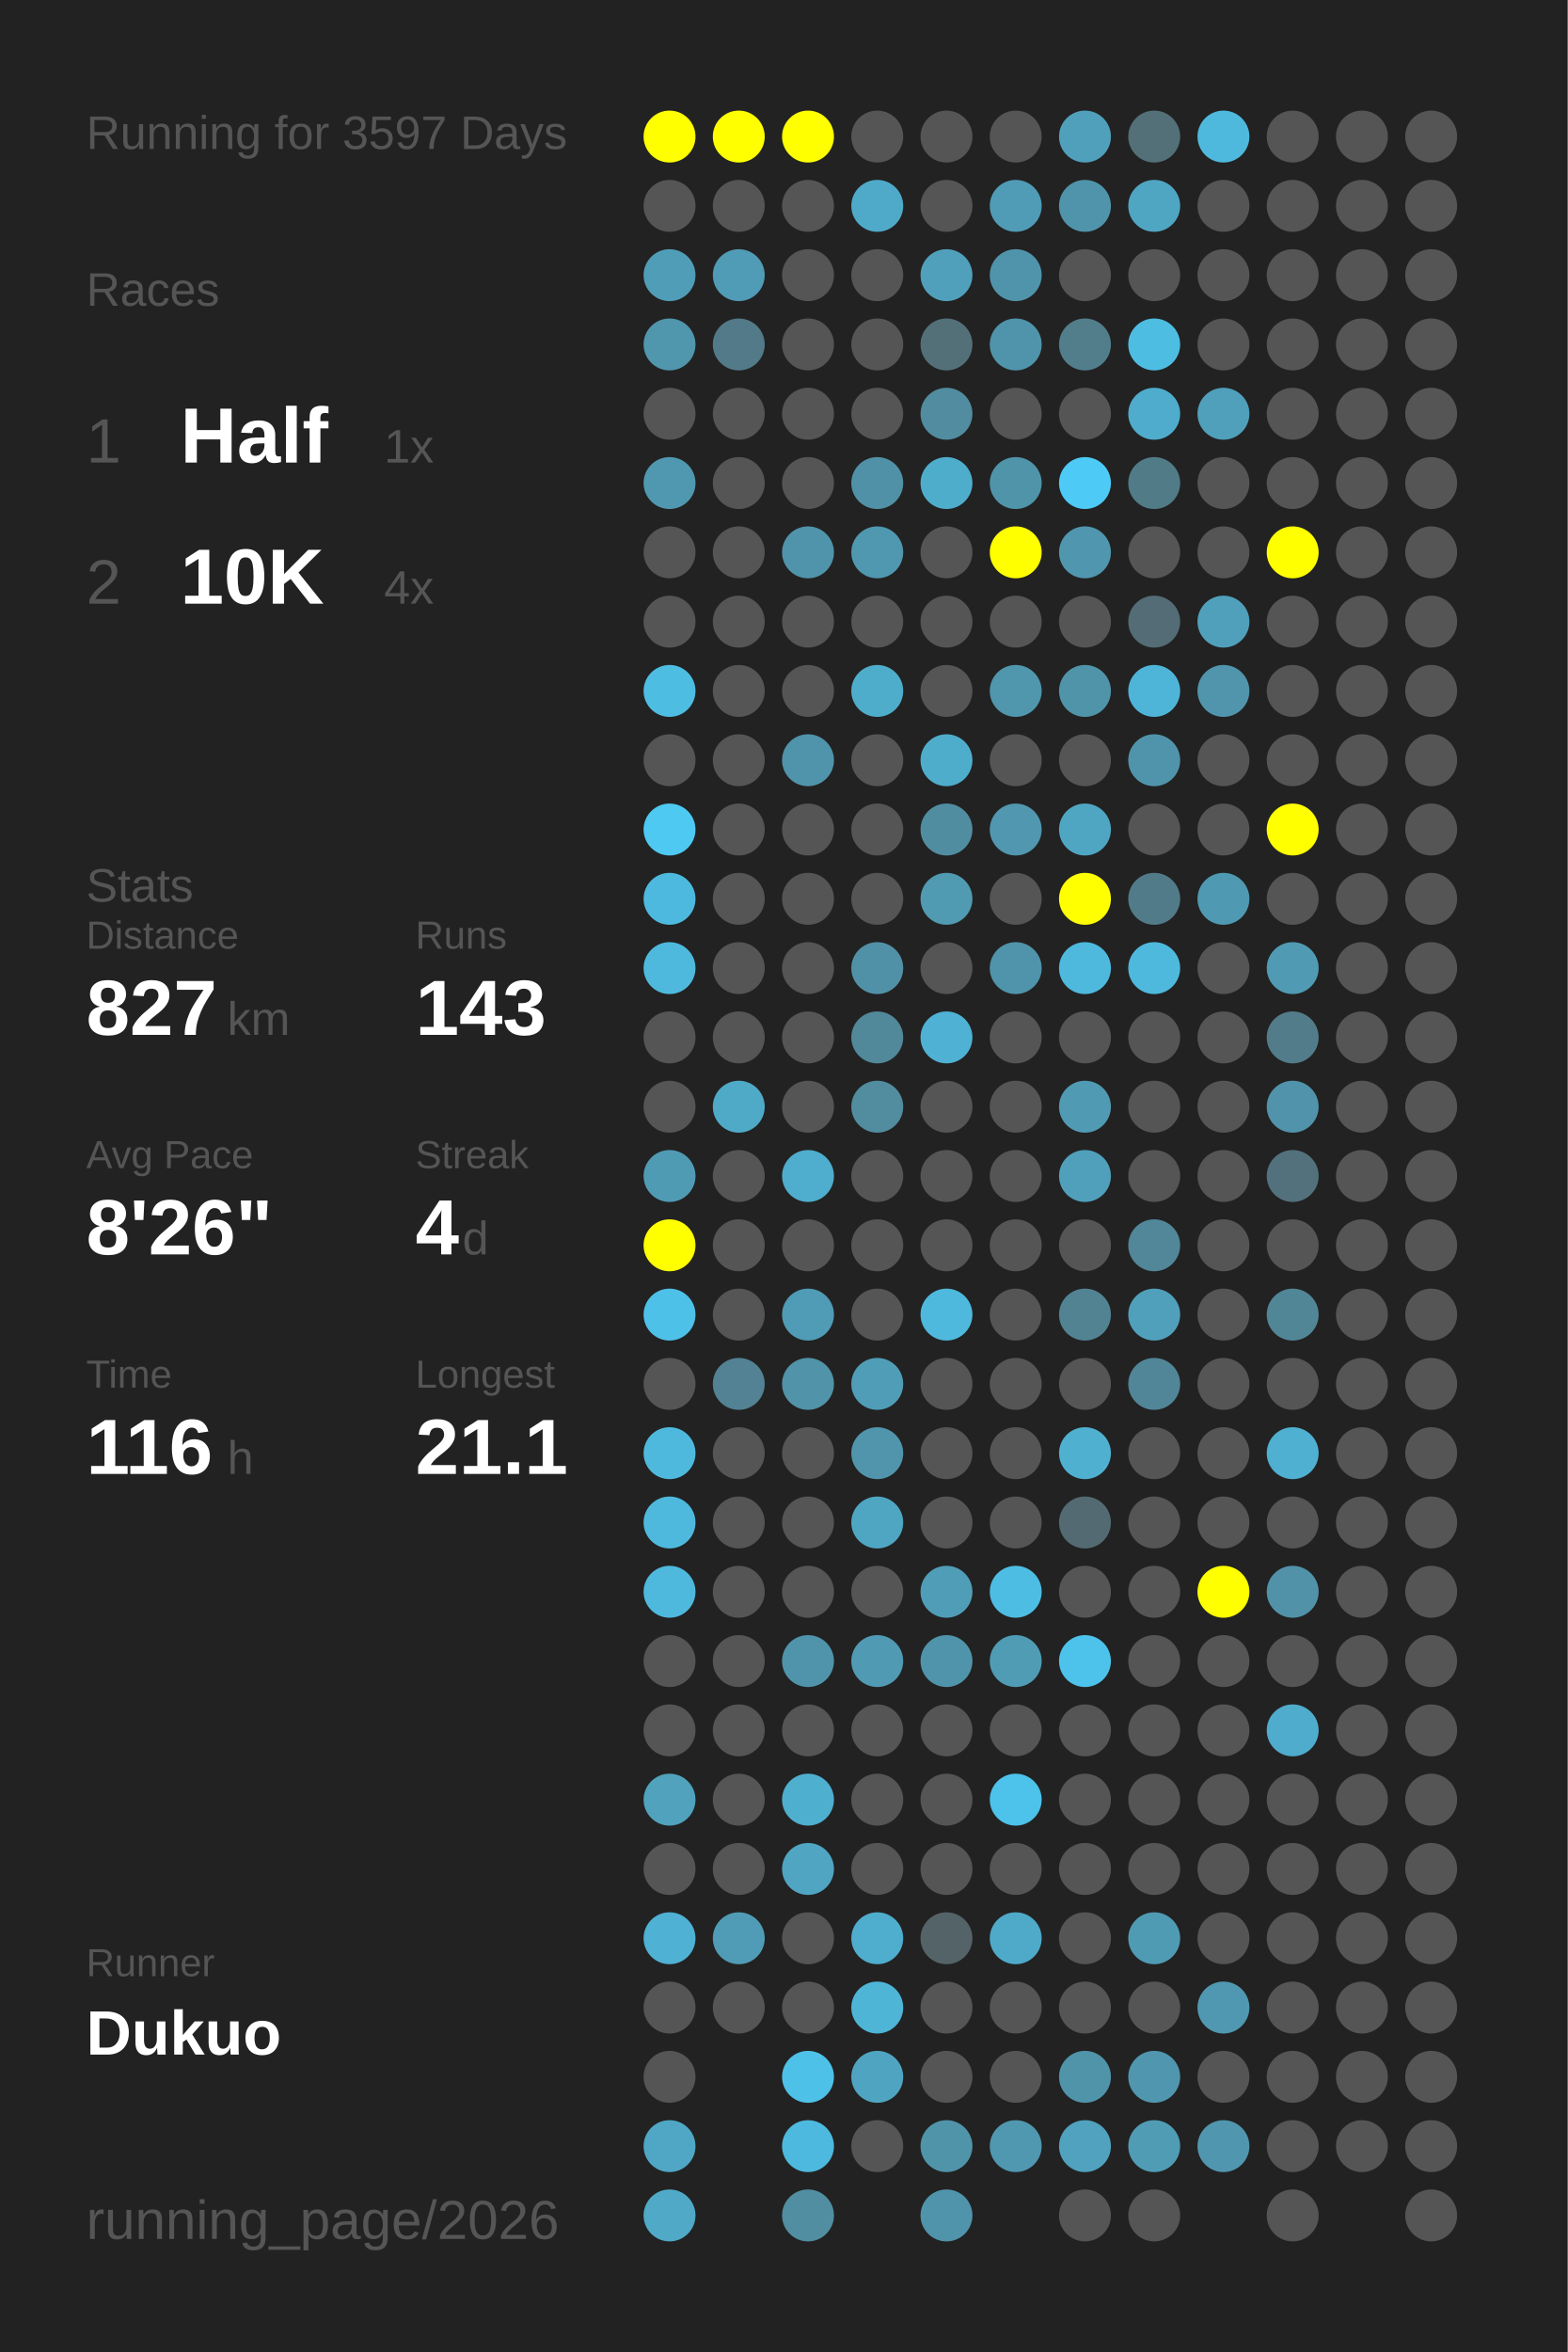
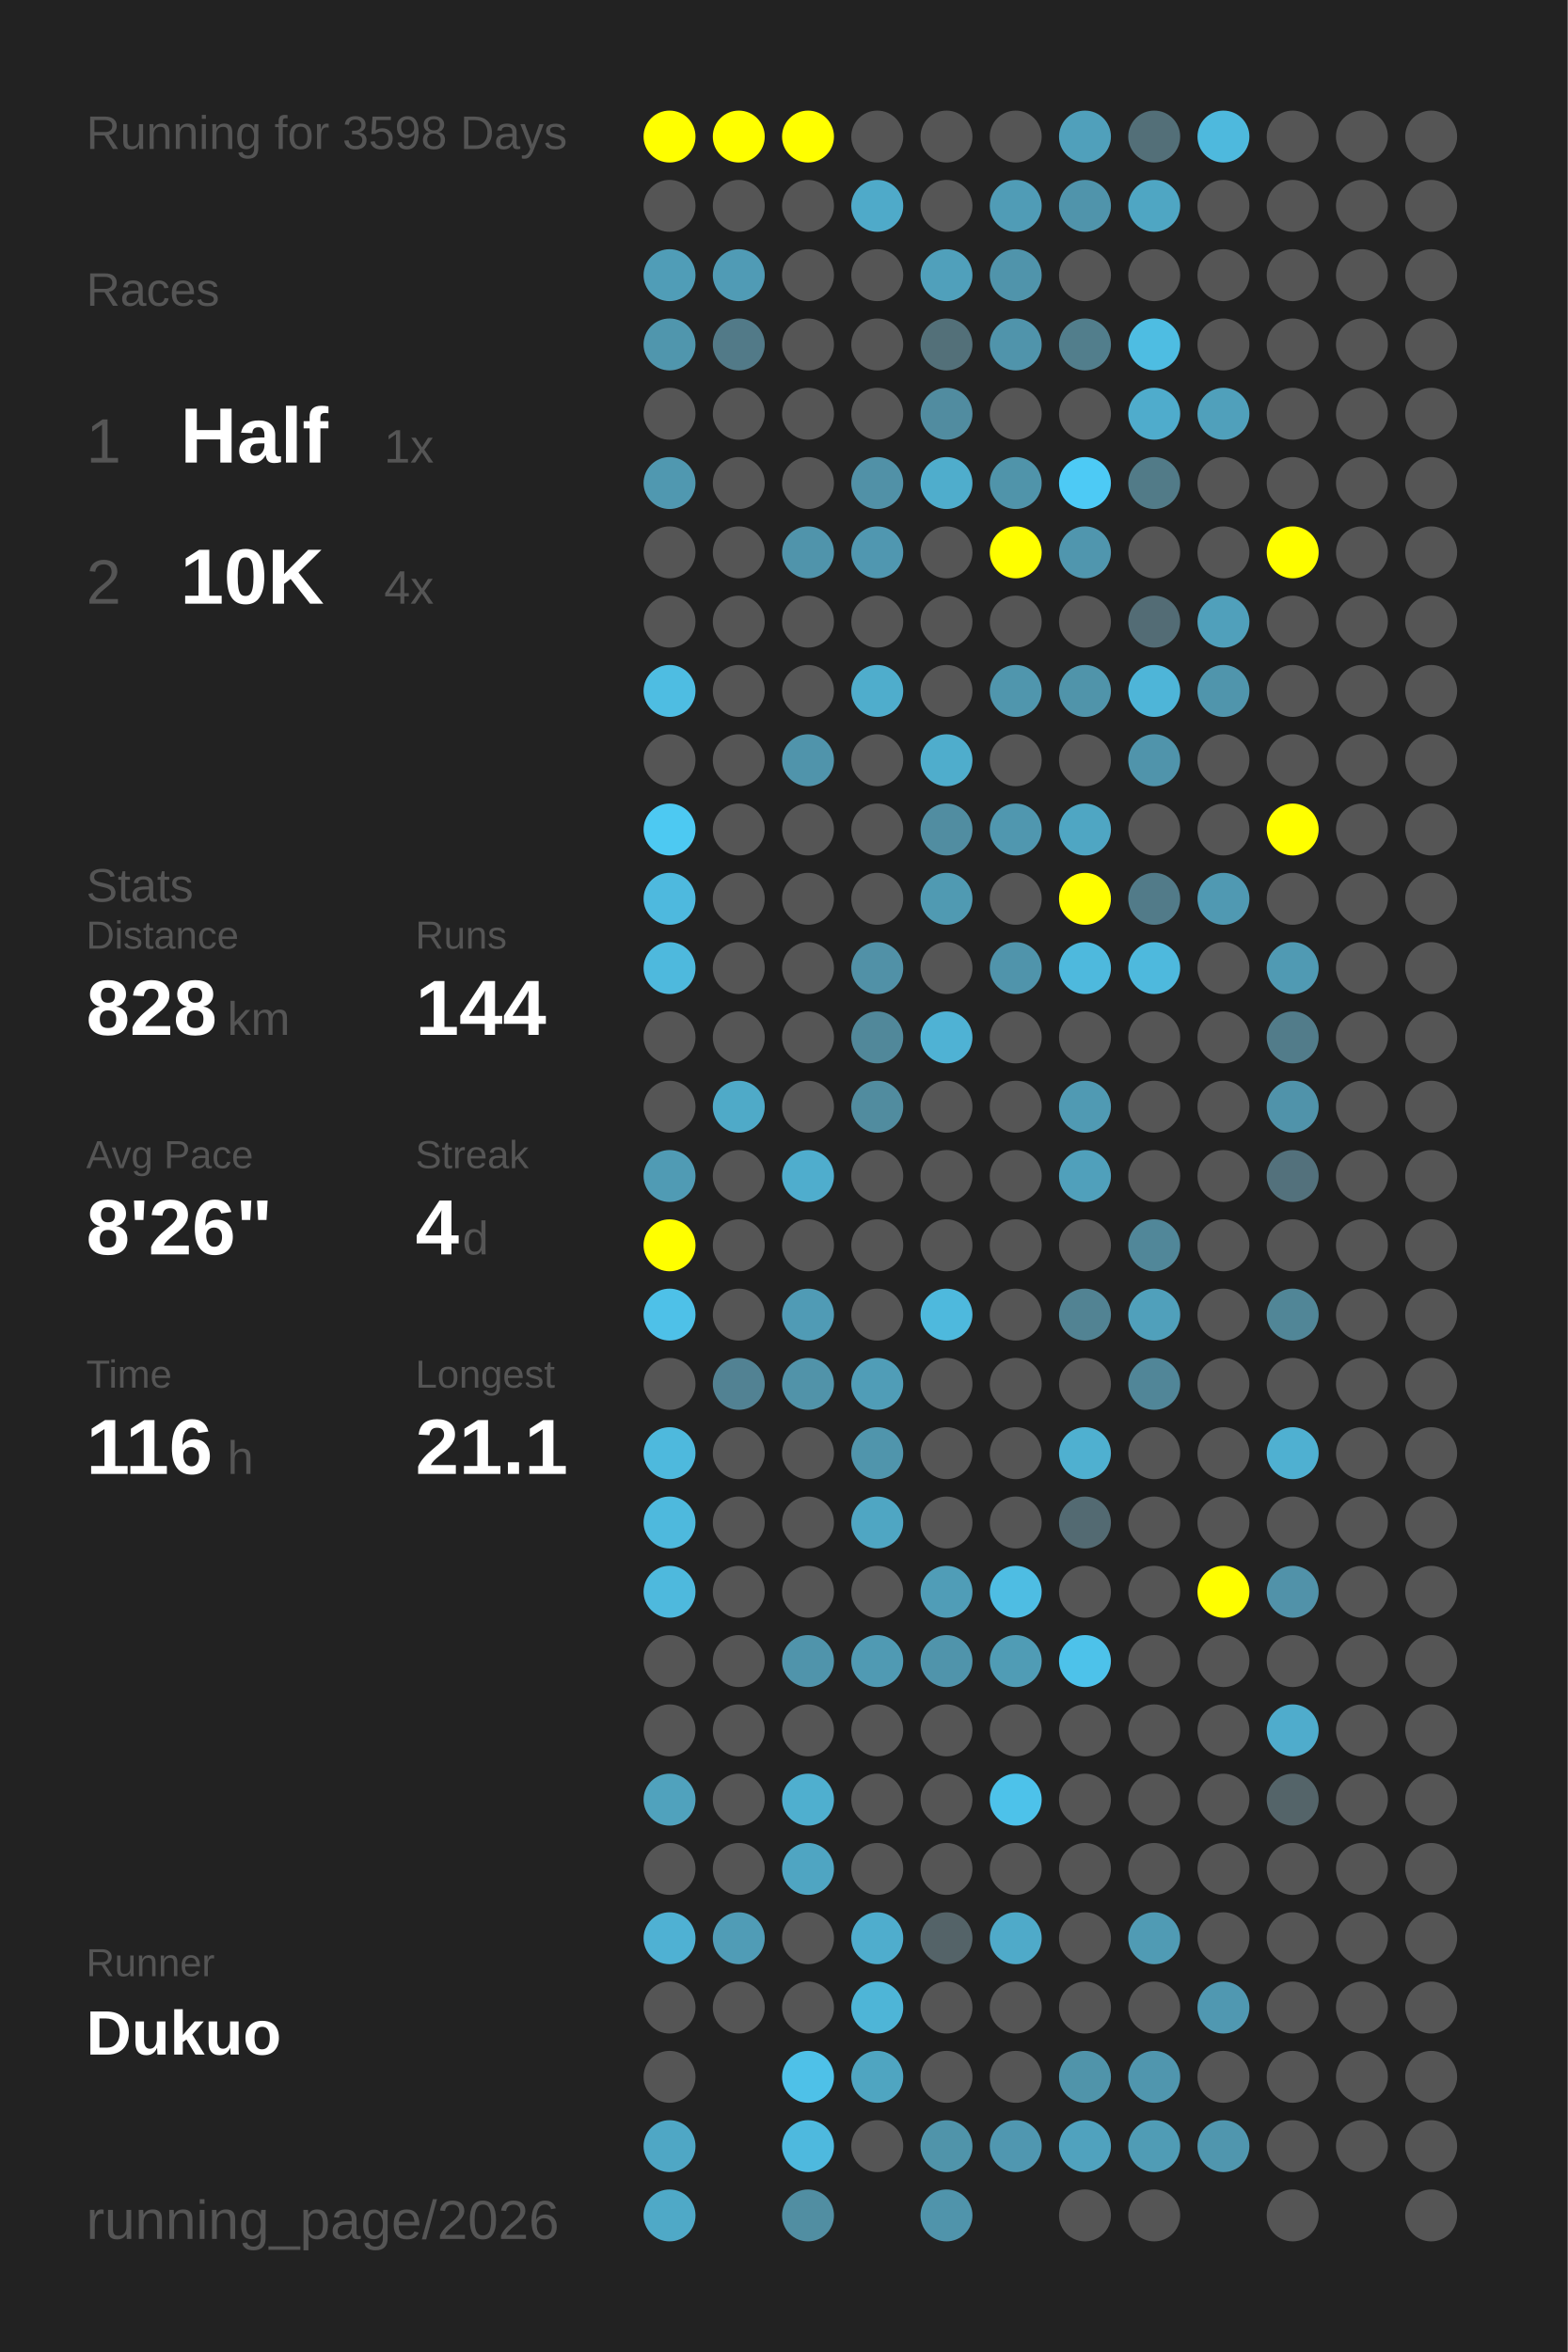
<svg xmlns="http://www.w3.org/2000/svg" baseProfile="full" height="300mm" version="1.1" viewBox="0,0,200,300" width="200mm">
  <defs />
  <rect fill="#222222" height="300" width="200" x="0" y="0" />
-   <text fill="#555555" style="font-size:6px; font-family:Arial;" x="11" y="19">Running for 3597 Days</text>
+   <text fill="#555555" style="font-size:6px; font-family:Arial;" x="11" y="19">Running for 3598 Days</text>
  <text fill="#555555" style="font-size:6px; font-family:Arial;" x="11" y="39">Races</text>
  <text fill="#555555" style="font-size:8px; font-family:Arial;" x="11" y="59">1</text>
  <text fill="#FFFFFF" style="font-size:10px; font-family:Arial; font-weight:bold;" x="23" y="59">Half</text>
  <text fill="#555555" style="font-size:6px; font-family:Arial;" x="49" y="59">1x</text>
  <text fill="#555555" style="font-size:8px; font-family:Arial;" x="11" y="77">2</text>
  <text fill="#FFFFFF" style="font-size:10px; font-family:Arial; font-weight:bold;" x="23" y="77">10K</text>
  <text fill="#555555" style="font-size:6px; font-family:Arial;" x="49" y="77">4x</text>
  <text fill="#555555" style="font-size:6px; font-family:Arial;" x="11" y="115">Stats</text>
  <text fill="#555555" style="font-size:5px; font-family:Arial;" x="11" y="121">Distance</text>
-   <text fill="#FFFFFF" style="font-size:10px; font-family:Arial; font-weight:bold;" x="11" y="132">827</text>
+   <text fill="#FFFFFF" style="font-size:10px; font-family:Arial; font-weight:bold;" x="11" y="132">828</text>
  <text fill="#555555" style="font-size:6px; font-family:Arial;" x="29" y="132">km</text>
  <text fill="#555555" style="font-size:5px; font-family:Arial;" x="53" y="121">Runs</text>
-   <text fill="#FFFFFF" style="font-size:10px; font-family:Arial; font-weight:bold;" x="53" y="132">143</text>
+   <text fill="#FFFFFF" style="font-size:10px; font-family:Arial; font-weight:bold;" x="53" y="132">144</text>
  <text fill="#555555" style="font-size:5px; font-family:Arial;" x="11" y="149">Avg Pace</text>
  <text fill="#FFFFFF" style="font-size:10px; font-family:Arial; font-weight:bold;" x="11" y="160">8'26"</text>
  <text fill="#555555" style="font-size:5px; font-family:Arial;" x="53" y="149">Streak</text>
  <text fill="#FFFFFF" style="font-size:10px; font-family:Arial; font-weight:bold;" x="53" y="160">4</text>
  <text fill="#555555" style="font-size:6px; font-family:Arial;" x="59" y="160">d</text>
  <text fill="#555555" style="font-size:5px; font-family:Arial;" x="11" y="177">Time</text>
  <text fill="#FFFFFF" style="font-size:10px; font-family:Arial; font-weight:bold;" x="11" y="188">116</text>
  <text fill="#555555" style="font-size:6px; font-family:Arial;" x="29" y="188">h</text>
  <text fill="#555555" style="font-size:5px; font-family:Arial;" x="53" y="177">Longest</text>
  <text fill="#FFFFFF" style="font-size:10px; font-family:Arial; font-weight:bold;" x="53" y="188">21.1</text>
  <text fill="#555555" style="font-size:5px; font-family:Arial;" x="11" y="252.065">Runner</text>
  <text fill="#FFFFFF" style="font-size:8px; font-family:Arial; font-weight:bold;" x="11" y="262.065">Dukuo</text>
  <text fill="#555555" style="font-size:7px; font-family:Arial;" x="11" y="285.581">running_page/2026</text>
  <circle cx="85.417" cy="17.419" fill="#FFFF00" r="3.312" />
  <circle cx="85.417" cy="26.258" fill="#555555" r="3.312" />
  <circle cx="85.417" cy="35.097" fill="#509db7" r="3.312" />
  <circle cx="85.417" cy="43.935" fill="#5096ad" r="3.312" />
  <circle cx="85.417" cy="52.774" fill="#555555" r="3.312" />
  <circle cx="85.417" cy="61.613" fill="#5098b0" r="3.312" />
  <circle cx="85.417" cy="70.452" fill="#555555" r="3.312" />
  <circle cx="85.417" cy="79.29" fill="#555555" r="3.312" />
  <circle cx="85.417" cy="88.129" fill="#4ebde2" r="3.312" />
  <circle cx="85.417" cy="96.968" fill="#555555" r="3.312" />
  <circle cx="85.417" cy="105.806" fill="#4dc9f2" r="3.312" />
  <circle cx="85.417" cy="114.645" fill="#4eb9de" r="3.312" />
  <circle cx="85.417" cy="123.484" fill="#4eb9dd" r="3.312" />
  <circle cx="85.417" cy="132.323" fill="#555555" r="3.312" />
  <circle cx="85.417" cy="141.161" fill="#555555" r="3.312" />
  <circle cx="85.417" cy="150" fill="#509bb4" r="3.312" />
  <circle cx="85.417" cy="158.839" fill="#FFFF00" r="3.312" />
  <circle cx="85.417" cy="167.677" fill="#4ec1e8" r="3.312" />
  <circle cx="85.417" cy="176.516" fill="#555555" r="3.312" />
  <circle cx="85.417" cy="185.355" fill="#4eb9dd" r="3.312" />
  <circle cx="85.417" cy="194.194" fill="#4eb9dd" r="3.312" />
  <circle cx="85.417" cy="203.032" fill="#4eb9dd" r="3.312" />
  <circle cx="85.417" cy="211.871" fill="#555555" r="3.312" />
  <circle cx="85.417" cy="220.71" fill="#555555" r="3.312" />
  <circle cx="85.417" cy="229.548" fill="#50a2bd" r="3.312" />
  <circle cx="85.417" cy="238.387" fill="#555555" r="3.312" />
  <circle cx="85.417" cy="247.226" fill="#4fb1d3" r="3.312" />
  <circle cx="85.417" cy="256.065" fill="#555555" r="3.312" />
  <circle cx="85.417" cy="264.903" fill="#555555" r="3.312" />
  <circle cx="85.417" cy="273.742" fill="#4fa7c5" r="3.312" />
  <circle cx="85.417" cy="282.581" fill="#4fa9c7" r="3.312" />
  <circle cx="94.25" cy="17.419" fill="#FFFF00" r="3.312" />
  <circle cx="94.25" cy="26.258" fill="#555555" r="3.312" />
  <circle cx="94.25" cy="35.097" fill="#509bb5" r="3.312" />
  <circle cx="94.25" cy="43.935" fill="#527a88" r="3.312" />
  <circle cx="94.25" cy="52.774" fill="#555555" r="3.312" />
  <circle cx="94.25" cy="61.613" fill="#555555" r="3.312" />
  <circle cx="94.25" cy="70.452" fill="#555555" r="3.312" />
  <circle cx="94.25" cy="79.29" fill="#555555" r="3.312" />
  <circle cx="94.25" cy="88.129" fill="#555555" r="3.312" />
  <circle cx="94.25" cy="96.968" fill="#555555" r="3.312" />
  <circle cx="94.25" cy="105.806" fill="#555555" r="3.312" />
  <circle cx="94.25" cy="114.645" fill="#555555" r="3.312" />
  <circle cx="94.25" cy="123.484" fill="#555555" r="3.312" />
  <circle cx="94.25" cy="132.323" fill="#555555" r="3.312" />
  <circle cx="94.25" cy="141.161" fill="#4faac8" r="3.312" />
  <circle cx="94.25" cy="150" fill="#555555" r="3.312" />
  <circle cx="94.25" cy="158.839" fill="#555555" r="3.312" />
  <circle cx="94.25" cy="167.677" fill="#555555" r="3.312" />
  <circle cx="94.25" cy="176.516" fill="#528293" r="3.312" />
  <circle cx="94.25" cy="185.355" fill="#555555" r="3.312" />
  <circle cx="94.25" cy="194.194" fill="#555555" r="3.312" />
  <circle cx="94.25" cy="203.032" fill="#555555" r="3.312" />
  <circle cx="94.25" cy="211.871" fill="#555555" r="3.312" />
  <circle cx="94.25" cy="220.71" fill="#555555" r="3.312" />
  <circle cx="94.25" cy="229.548" fill="#555555" r="3.312" />
  <circle cx="94.25" cy="238.387" fill="#555555" r="3.312" />
  <circle cx="94.25" cy="247.226" fill="#509cb6" r="3.312" />
  <circle cx="94.25" cy="256.065" fill="#555555" r="3.312" />
  <circle cx="103.083" cy="17.419" fill="#FFFF00" r="3.312" />
  <circle cx="103.083" cy="26.258" fill="#555555" r="3.312" />
  <circle cx="103.083" cy="35.097" fill="#555555" r="3.312" />
  <circle cx="103.083" cy="43.935" fill="#555555" r="3.312" />
  <circle cx="103.083" cy="52.774" fill="#555555" r="3.312" />
  <circle cx="103.083" cy="61.613" fill="#555555" r="3.312" />
  <circle cx="103.083" cy="70.452" fill="#5094ab" r="3.312" />
  <circle cx="103.083" cy="79.29" fill="#555555" r="3.312" />
  <circle cx="103.083" cy="88.129" fill="#555555" r="3.312" />
  <circle cx="103.083" cy="96.968" fill="#5094ab" r="3.312" />
  <circle cx="103.083" cy="105.806" fill="#555555" r="3.312" />
  <circle cx="103.083" cy="114.645" fill="#555555" r="3.312" />
  <circle cx="103.083" cy="123.484" fill="#555555" r="3.312" />
  <circle cx="103.083" cy="132.323" fill="#555555" r="3.312" />
  <circle cx="103.083" cy="141.161" fill="#555555" r="3.312" />
  <circle cx="103.083" cy="150" fill="#4fadcd" r="3.312" />
  <circle cx="103.083" cy="158.839" fill="#555555" r="3.312" />
  <circle cx="103.083" cy="167.677" fill="#509bb5" r="3.312" />
  <circle cx="103.083" cy="176.516" fill="#5193a9" r="3.312" />
  <circle cx="103.083" cy="185.355" fill="#555555" r="3.312" />
  <circle cx="103.083" cy="194.194" fill="#555555" r="3.312" />
  <circle cx="103.083" cy="203.032" fill="#555555" r="3.312" />
  <circle cx="103.083" cy="211.871" fill="#5094ab" r="3.312" />
  <circle cx="103.083" cy="220.71" fill="#555555" r="3.312" />
  <circle cx="103.083" cy="229.548" fill="#4fafcf" r="3.312" />
  <circle cx="103.083" cy="238.387" fill="#4fa5c2" r="3.312" />
  <circle cx="103.083" cy="247.226" fill="#555555" r="3.312" />
  <circle cx="103.083" cy="256.065" fill="#555555" r="3.312" />
  <circle cx="103.083" cy="264.903" fill="#4ec1e8" r="3.312" />
  <circle cx="103.083" cy="273.742" fill="#4eb9de" r="3.312" />
  <circle cx="103.083" cy="282.581" fill="#518ea2" r="3.312" />
  <circle cx="111.917" cy="17.419" fill="#555555" r="3.312" />
  <circle cx="111.917" cy="26.258" fill="#4faac9" r="3.312" />
  <circle cx="111.917" cy="35.097" fill="#555555" r="3.312" />
  <circle cx="111.917" cy="43.935" fill="#555555" r="3.312" />
  <circle cx="111.917" cy="52.774" fill="#555555" r="3.312" />
  <circle cx="111.917" cy="61.613" fill="#5191a7" r="3.312" />
  <circle cx="111.917" cy="70.452" fill="#5097b0" r="3.312" />
  <circle cx="111.917" cy="79.29" fill="#555555" r="3.312" />
  <circle cx="111.917" cy="88.129" fill="#4fadcc" r="3.312" />
  <circle cx="111.917" cy="96.968" fill="#555555" r="3.312" />
  <circle cx="111.917" cy="105.806" fill="#555555" r="3.312" />
  <circle cx="111.917" cy="114.645" fill="#555555" r="3.312" />
  <circle cx="111.917" cy="123.484" fill="#5191a7" r="3.312" />
  <circle cx="111.917" cy="132.323" fill="#51889a" r="3.312" />
  <circle cx="111.917" cy="141.161" fill="#518c9f" r="3.312" />
  <circle cx="111.917" cy="150" fill="#555555" r="3.312" />
  <circle cx="111.917" cy="158.839" fill="#555555" r="3.312" />
  <circle cx="111.917" cy="167.677" fill="#555555" r="3.312" />
  <circle cx="111.917" cy="176.516" fill="#509db7" r="3.312" />
  <circle cx="111.917" cy="185.355" fill="#5095ac" r="3.312" />
  <circle cx="111.917" cy="194.194" fill="#4fa6c3" r="3.312" />
  <circle cx="111.917" cy="203.032" fill="#555555" r="3.312" />
  <circle cx="111.917" cy="211.871" fill="#509ab3" r="3.312" />
  <circle cx="111.917" cy="220.71" fill="#555555" r="3.312" />
  <circle cx="111.917" cy="229.548" fill="#555555" r="3.312" />
  <circle cx="111.917" cy="238.387" fill="#555555" r="3.312" />
  <circle cx="111.917" cy="247.226" fill="#4fadcd" r="3.312" />
  <circle cx="111.917" cy="256.065" fill="#4eb5d7" r="3.312" />
  <circle cx="111.917" cy="264.903" fill="#4fa5c1" r="3.312" />
  <circle cx="111.917" cy="273.742" fill="#555555" r="3.312" />
  <circle cx="120.75" cy="17.419" fill="#555555" r="3.312" />
  <circle cx="120.75" cy="26.258" fill="#555555" r="3.312" />
  <circle cx="120.75" cy="35.097" fill="#50a0bb" r="3.312" />
  <circle cx="120.75" cy="43.935" fill="#537079" r="3.312" />
  <circle cx="120.75" cy="52.774" fill="#518ca0" r="3.312" />
  <circle cx="120.75" cy="61.613" fill="#4fadcc" r="3.312" />
  <circle cx="120.75" cy="70.452" fill="#555555" r="3.312" />
  <circle cx="120.75" cy="79.29" fill="#555555" r="3.312" />
  <circle cx="120.75" cy="88.129" fill="#555555" r="3.312" />
  <circle cx="120.75" cy="96.968" fill="#4fadcc" r="3.312" />
  <circle cx="120.75" cy="105.806" fill="#518da1" r="3.312" />
  <circle cx="120.75" cy="114.645" fill="#509ab2" r="3.312" />
  <circle cx="120.75" cy="123.484" fill="#555555" r="3.312" />
  <circle cx="120.75" cy="132.323" fill="#4fb2d4" r="3.312" />
  <circle cx="120.75" cy="141.161" fill="#555555" r="3.312" />
  <circle cx="120.75" cy="150" fill="#555555" r="3.312" />
  <circle cx="120.75" cy="158.839" fill="#555555" r="3.312" />
  <circle cx="120.75" cy="167.677" fill="#4eb9dd" r="3.312" />
  <circle cx="120.75" cy="176.516" fill="#555555" r="3.312" />
  <circle cx="120.75" cy="185.355" fill="#555555" r="3.312" />
  <circle cx="120.75" cy="194.194" fill="#555555" r="3.312" />
  <circle cx="120.75" cy="203.032" fill="#509db7" r="3.312" />
  <circle cx="120.75" cy="211.871" fill="#5094ab" r="3.312" />
  <circle cx="120.75" cy="220.71" fill="#555555" r="3.312" />
  <circle cx="120.75" cy="229.548" fill="#555555" r="3.312" />
  <circle cx="120.75" cy="238.387" fill="#555555" r="3.312" />
  <circle cx="120.75" cy="247.226" fill="#546368" r="3.312" />
  <circle cx="120.75" cy="256.065" fill="#555555" r="3.312" />
  <circle cx="120.75" cy="264.903" fill="#555555" r="3.312" />
  <circle cx="120.75" cy="273.742" fill="#5094aa" r="3.312" />
  <circle cx="120.75" cy="282.581" fill="#5094ab" r="3.312" />
  <circle cx="129.583" cy="17.419" fill="#555555" r="3.312" />
  <circle cx="129.583" cy="26.258" fill="#509cb6" r="3.312" />
  <circle cx="129.583" cy="35.097" fill="#5094ab" r="3.312" />
  <circle cx="129.583" cy="43.935" fill="#5094ab" r="3.312" />
  <circle cx="129.583" cy="52.774" fill="#555555" r="3.312" />
  <circle cx="129.583" cy="61.613" fill="#5094aa" r="3.312" />
  <circle cx="129.583" cy="70.452" fill="#FFFF00" r="3.312" />
  <circle cx="129.583" cy="79.29" fill="#555555" r="3.312" />
  <circle cx="129.583" cy="88.129" fill="#5096ad" r="3.312" />
  <circle cx="129.583" cy="96.968" fill="#555555" r="3.312" />
  <circle cx="129.583" cy="105.806" fill="#5097af" r="3.312" />
  <circle cx="129.583" cy="114.645" fill="#555555" r="3.312" />
  <circle cx="129.583" cy="123.484" fill="#5094ab" r="3.312" />
  <circle cx="129.583" cy="132.323" fill="#555555" r="3.312" />
  <circle cx="129.583" cy="141.161" fill="#555555" r="3.312" />
  <circle cx="129.583" cy="150" fill="#555555" r="3.312" />
  <circle cx="129.583" cy="158.839" fill="#555555" r="3.312" />
  <circle cx="129.583" cy="167.677" fill="#555555" r="3.312" />
  <circle cx="129.583" cy="176.516" fill="#555555" r="3.312" />
  <circle cx="129.583" cy="185.355" fill="#555555" r="3.312" />
  <circle cx="129.583" cy="194.194" fill="#555555" r="3.312" />
  <circle cx="129.583" cy="203.032" fill="#4ebde3" r="3.312" />
  <circle cx="129.583" cy="211.871" fill="#509cb5" r="3.312" />
  <circle cx="129.583" cy="220.71" fill="#555555" r="3.312" />
  <circle cx="129.583" cy="229.548" fill="#4dc2ea" r="3.312" />
  <circle cx="129.583" cy="238.387" fill="#555555" r="3.312" />
  <circle cx="129.583" cy="247.226" fill="#4faac9" r="3.312" />
  <circle cx="129.583" cy="256.065" fill="#555555" r="3.312" />
  <circle cx="129.583" cy="264.903" fill="#555555" r="3.312" />
  <circle cx="129.583" cy="273.742" fill="#5097b0" r="3.312" />
  <circle cx="138.417" cy="17.419" fill="#50a0bb" r="3.312" />
  <circle cx="138.417" cy="26.258" fill="#5094ab" r="3.312" />
  <circle cx="138.417" cy="35.097" fill="#555555" r="3.312" />
  <circle cx="138.417" cy="43.935" fill="#527e8c" r="3.312" />
  <circle cx="138.417" cy="52.774" fill="#555555" r="3.312" />
  <circle cx="138.417" cy="61.613" fill="#4dcaf5" r="3.312" />
  <circle cx="138.417" cy="70.452" fill="#5096ae" r="3.312" />
  <circle cx="138.417" cy="79.29" fill="#555555" r="3.312" />
  <circle cx="138.417" cy="88.129" fill="#5094aa" r="3.312" />
  <circle cx="138.417" cy="96.968" fill="#555555" r="3.312" />
  <circle cx="138.417" cy="105.806" fill="#4fa6c3" r="3.312" />
  <circle cx="138.417" cy="114.645" fill="#FFFF00" r="3.312" />
  <circle cx="138.417" cy="123.484" fill="#4eb9dd" r="3.312" />
  <circle cx="138.417" cy="132.323" fill="#555555" r="3.312" />
  <circle cx="138.417" cy="141.161" fill="#509ab3" r="3.312" />
  <circle cx="138.417" cy="150" fill="#50a0bb" r="3.312" />
  <circle cx="138.417" cy="158.839" fill="#555555" r="3.312" />
  <circle cx="138.417" cy="167.677" fill="#528393" r="3.312" />
  <circle cx="138.417" cy="176.516" fill="#555555" r="3.312" />
  <circle cx="138.417" cy="185.355" fill="#4fb0d0" r="3.312" />
  <circle cx="138.417" cy="194.194" fill="#536a72" r="3.312" />
  <circle cx="138.417" cy="203.032" fill="#555555" r="3.312" />
  <circle cx="138.417" cy="211.871" fill="#4dc2ea" r="3.312" />
  <circle cx="138.417" cy="220.71" fill="#555555" r="3.312" />
  <circle cx="138.417" cy="229.548" fill="#555555" r="3.312" />
  <circle cx="138.417" cy="238.387" fill="#555555" r="3.312" />
  <circle cx="138.417" cy="247.226" fill="#555555" r="3.312" />
  <circle cx="138.417" cy="256.065" fill="#555555" r="3.312" />
  <circle cx="138.417" cy="264.903" fill="#5094aa" r="3.312" />
  <circle cx="138.417" cy="273.742" fill="#50a2be" r="3.312" />
  <circle cx="138.417" cy="282.581" fill="#555555" r="3.312" />
  <circle cx="147.25" cy="17.419" fill="#536f78" r="3.312" />
  <circle cx="147.25" cy="26.258" fill="#4fa6c3" r="3.312" />
  <circle cx="147.25" cy="35.097" fill="#555555" r="3.312" />
  <circle cx="147.25" cy="43.935" fill="#4ebde2" r="3.312" />
  <circle cx="147.25" cy="52.774" fill="#4faccc" r="3.312" />
  <circle cx="147.25" cy="61.613" fill="#527b88" r="3.312" />
  <circle cx="147.25" cy="70.452" fill="#555555" r="3.312" />
  <circle cx="147.25" cy="79.29" fill="#536c75" r="3.312" />
  <circle cx="147.25" cy="88.129" fill="#4eb5d8" r="3.312" />
  <circle cx="147.25" cy="96.968" fill="#5094ab" r="3.312" />
  <circle cx="147.25" cy="105.806" fill="#555555" r="3.312" />
  <circle cx="147.25" cy="114.645" fill="#527b89" r="3.312" />
  <circle cx="147.25" cy="123.484" fill="#4eb9dd" r="3.312" />
  <circle cx="147.25" cy="132.323" fill="#555555" r="3.312" />
  <circle cx="147.25" cy="141.161" fill="#555555" r="3.312" />
  <circle cx="147.25" cy="150" fill="#555555" r="3.312" />
  <circle cx="147.25" cy="158.839" fill="#518799" r="3.312" />
  <circle cx="147.25" cy="167.677" fill="#50a0bb" r="3.312" />
  <circle cx="147.25" cy="176.516" fill="#518698" r="3.312" />
  <circle cx="147.25" cy="185.355" fill="#555555" r="3.312" />
  <circle cx="147.25" cy="194.194" fill="#555555" r="3.312" />
  <circle cx="147.25" cy="203.032" fill="#555555" r="3.312" />
  <circle cx="147.25" cy="211.871" fill="#555555" r="3.312" />
  <circle cx="147.25" cy="220.71" fill="#555555" r="3.312" />
  <circle cx="147.25" cy="229.548" fill="#555555" r="3.312" />
  <circle cx="147.25" cy="238.387" fill="#555555" r="3.312" />
  <circle cx="147.25" cy="247.226" fill="#509bb4" r="3.312" />
  <circle cx="147.25" cy="256.065" fill="#555555" r="3.312" />
  <circle cx="147.25" cy="264.903" fill="#5096ae" r="3.312" />
  <circle cx="147.25" cy="273.742" fill="#509cb5" r="3.312" />
  <circle cx="147.25" cy="282.581" fill="#555555" r="3.312" />
  <circle cx="156.083" cy="17.419" fill="#4eb9dd" r="3.312" />
  <circle cx="156.083" cy="26.258" fill="#555555" r="3.312" />
  <circle cx="156.083" cy="35.097" fill="#555555" r="3.312" />
  <circle cx="156.083" cy="43.935" fill="#555555" r="3.312" />
  <circle cx="156.083" cy="52.774" fill="#50a0bb" r="3.312" />
  <circle cx="156.083" cy="61.613" fill="#555555" r="3.312" />
  <circle cx="156.083" cy="70.452" fill="#555555" r="3.312" />
  <circle cx="156.083" cy="79.29" fill="#50a0bb" r="3.312" />
  <circle cx="156.083" cy="88.129" fill="#5095ac" r="3.312" />
  <circle cx="156.083" cy="96.968" fill="#555555" r="3.312" />
  <circle cx="156.083" cy="105.806" fill="#555555" r="3.312" />
  <circle cx="156.083" cy="114.645" fill="#5099b2" r="3.312" />
  <circle cx="156.083" cy="123.484" fill="#555555" r="3.312" />
  <circle cx="156.083" cy="132.323" fill="#555555" r="3.312" />
  <circle cx="156.083" cy="141.161" fill="#555555" r="3.312" />
  <circle cx="156.083" cy="150" fill="#555555" r="3.312" />
  <circle cx="156.083" cy="158.839" fill="#555555" r="3.312" />
  <circle cx="156.083" cy="167.677" fill="#555555" r="3.312" />
  <circle cx="156.083" cy="176.516" fill="#555555" r="3.312" />
  <circle cx="156.083" cy="185.355" fill="#555555" r="3.312" />
  <circle cx="156.083" cy="194.194" fill="#555555" r="3.312" />
  <circle cx="156.083" cy="203.032" fill="#FFFF00" r="3.312" />
  <circle cx="156.083" cy="211.871" fill="#555555" r="3.312" />
  <circle cx="156.083" cy="220.71" fill="#555555" r="3.312" />
  <circle cx="156.083" cy="229.548" fill="#555555" r="3.312" />
  <circle cx="156.083" cy="238.387" fill="#555555" r="3.312" />
  <circle cx="156.083" cy="247.226" fill="#555555" r="3.312" />
  <circle cx="156.083" cy="256.065" fill="#5098b1" r="3.312" />
  <circle cx="156.083" cy="264.903" fill="#555555" r="3.312" />
  <circle cx="156.083" cy="273.742" fill="#5096ae" r="3.312" />
  <circle cx="164.917" cy="17.419" fill="#555555" r="3.312" />
  <circle cx="164.917" cy="26.258" fill="#555555" r="3.312" />
  <circle cx="164.917" cy="35.097" fill="#555555" r="3.312" />
  <circle cx="164.917" cy="43.935" fill="#555555" r="3.312" />
  <circle cx="164.917" cy="52.774" fill="#555555" r="3.312" />
  <circle cx="164.917" cy="61.613" fill="#555555" r="3.312" />
  <circle cx="164.917" cy="70.452" fill="#FFFF00" r="3.312" />
  <circle cx="164.917" cy="79.29" fill="#555555" r="3.312" />
  <circle cx="164.917" cy="88.129" fill="#555555" r="3.312" />
  <circle cx="164.917" cy="96.968" fill="#555555" r="3.312" />
  <circle cx="164.917" cy="105.806" fill="#FFFF00" r="3.312" />
  <circle cx="164.917" cy="114.645" fill="#555555" r="3.312" />
  <circle cx="164.917" cy="123.484" fill="#509ab3" r="3.312" />
  <circle cx="164.917" cy="132.323" fill="#527c8a" r="3.312" />
  <circle cx="164.917" cy="141.161" fill="#5093aa" r="3.312" />
  <circle cx="164.917" cy="150" fill="#53717c" r="3.312" />
  <circle cx="164.917" cy="158.839" fill="#555555" r="3.312" />
  <circle cx="164.917" cy="167.677" fill="#518697" r="3.312" />
  <circle cx="164.917" cy="176.516" fill="#555555" r="3.312" />
  <circle cx="164.917" cy="185.355" fill="#4fb0d1" r="3.312" />
  <circle cx="164.917" cy="194.194" fill="#555555" r="3.312" />
  <circle cx="164.917" cy="203.032" fill="#5192a9" r="3.312" />
  <circle cx="164.917" cy="211.871" fill="#555555" r="3.312" />
  <circle cx="164.917" cy="220.71" fill="#4faccc" r="3.312" />
-   <circle cx="164.917" cy="229.548" fill="#555555" r="3.312" />
+   <circle cx="164.917" cy="229.548" fill="#546469" r="3.312" />
  <circle cx="164.917" cy="238.387" fill="#555555" r="3.312" />
  <circle cx="164.917" cy="247.226" fill="#555555" r="3.312" />
  <circle cx="164.917" cy="256.065" fill="#555555" r="3.312" />
  <circle cx="164.917" cy="264.903" fill="#555555" r="3.312" />
  <circle cx="164.917" cy="273.742" fill="#555555" r="3.312" />
  <circle cx="164.917" cy="282.581" fill="#555555" r="3.312" />
  <circle cx="173.75" cy="17.419" fill="#555555" r="3.312" />
  <circle cx="173.75" cy="26.258" fill="#555555" r="3.312" />
  <circle cx="173.75" cy="35.097" fill="#555555" r="3.312" />
  <circle cx="173.75" cy="43.935" fill="#555555" r="3.312" />
  <circle cx="173.75" cy="52.774" fill="#555555" r="3.312" />
  <circle cx="173.75" cy="61.613" fill="#555555" r="3.312" />
  <circle cx="173.75" cy="70.452" fill="#555555" r="3.312" />
  <circle cx="173.75" cy="79.29" fill="#555555" r="3.312" />
  <circle cx="173.75" cy="88.129" fill="#555555" r="3.312" />
  <circle cx="173.75" cy="96.968" fill="#555555" r="3.312" />
  <circle cx="173.75" cy="105.806" fill="#555555" r="3.312" />
  <circle cx="173.75" cy="114.645" fill="#555555" r="3.312" />
  <circle cx="173.75" cy="123.484" fill="#555555" r="3.312" />
  <circle cx="173.75" cy="132.323" fill="#555555" r="3.312" />
  <circle cx="173.75" cy="141.161" fill="#555555" r="3.312" />
  <circle cx="173.75" cy="150" fill="#555555" r="3.312" />
  <circle cx="173.75" cy="158.839" fill="#555555" r="3.312" />
  <circle cx="173.75" cy="167.677" fill="#555555" r="3.312" />
  <circle cx="173.75" cy="176.516" fill="#555555" r="3.312" />
  <circle cx="173.75" cy="185.355" fill="#555555" r="3.312" />
  <circle cx="173.75" cy="194.194" fill="#555555" r="3.312" />
  <circle cx="173.75" cy="203.032" fill="#555555" r="3.312" />
  <circle cx="173.75" cy="211.871" fill="#555555" r="3.312" />
  <circle cx="173.75" cy="220.71" fill="#555555" r="3.312" />
  <circle cx="173.75" cy="229.548" fill="#555555" r="3.312" />
  <circle cx="173.75" cy="238.387" fill="#555555" r="3.312" />
  <circle cx="173.75" cy="247.226" fill="#555555" r="3.312" />
  <circle cx="173.75" cy="256.065" fill="#555555" r="3.312" />
  <circle cx="173.75" cy="264.903" fill="#555555" r="3.312" />
  <circle cx="173.75" cy="273.742" fill="#555555" r="3.312" />
  <circle cx="182.583" cy="17.419" fill="#555555" r="3.312" />
  <circle cx="182.583" cy="26.258" fill="#555555" r="3.312" />
  <circle cx="182.583" cy="35.097" fill="#555555" r="3.312" />
  <circle cx="182.583" cy="43.935" fill="#555555" r="3.312" />
  <circle cx="182.583" cy="52.774" fill="#555555" r="3.312" />
  <circle cx="182.583" cy="61.613" fill="#555555" r="3.312" />
  <circle cx="182.583" cy="70.452" fill="#555555" r="3.312" />
  <circle cx="182.583" cy="79.29" fill="#555555" r="3.312" />
  <circle cx="182.583" cy="88.129" fill="#555555" r="3.312" />
  <circle cx="182.583" cy="96.968" fill="#555555" r="3.312" />
  <circle cx="182.583" cy="105.806" fill="#555555" r="3.312" />
  <circle cx="182.583" cy="114.645" fill="#555555" r="3.312" />
  <circle cx="182.583" cy="123.484" fill="#555555" r="3.312" />
  <circle cx="182.583" cy="132.323" fill="#555555" r="3.312" />
  <circle cx="182.583" cy="141.161" fill="#555555" r="3.312" />
  <circle cx="182.583" cy="150" fill="#555555" r="3.312" />
  <circle cx="182.583" cy="158.839" fill="#555555" r="3.312" />
  <circle cx="182.583" cy="167.677" fill="#555555" r="3.312" />
  <circle cx="182.583" cy="176.516" fill="#555555" r="3.312" />
  <circle cx="182.583" cy="185.355" fill="#555555" r="3.312" />
  <circle cx="182.583" cy="194.194" fill="#555555" r="3.312" />
  <circle cx="182.583" cy="203.032" fill="#555555" r="3.312" />
  <circle cx="182.583" cy="211.871" fill="#555555" r="3.312" />
  <circle cx="182.583" cy="220.71" fill="#555555" r="3.312" />
  <circle cx="182.583" cy="229.548" fill="#555555" r="3.312" />
  <circle cx="182.583" cy="238.387" fill="#555555" r="3.312" />
  <circle cx="182.583" cy="247.226" fill="#555555" r="3.312" />
  <circle cx="182.583" cy="256.065" fill="#555555" r="3.312" />
  <circle cx="182.583" cy="264.903" fill="#555555" r="3.312" />
  <circle cx="182.583" cy="273.742" fill="#555555" r="3.312" />
  <circle cx="182.583" cy="282.581" fill="#555555" r="3.312" />
</svg>
